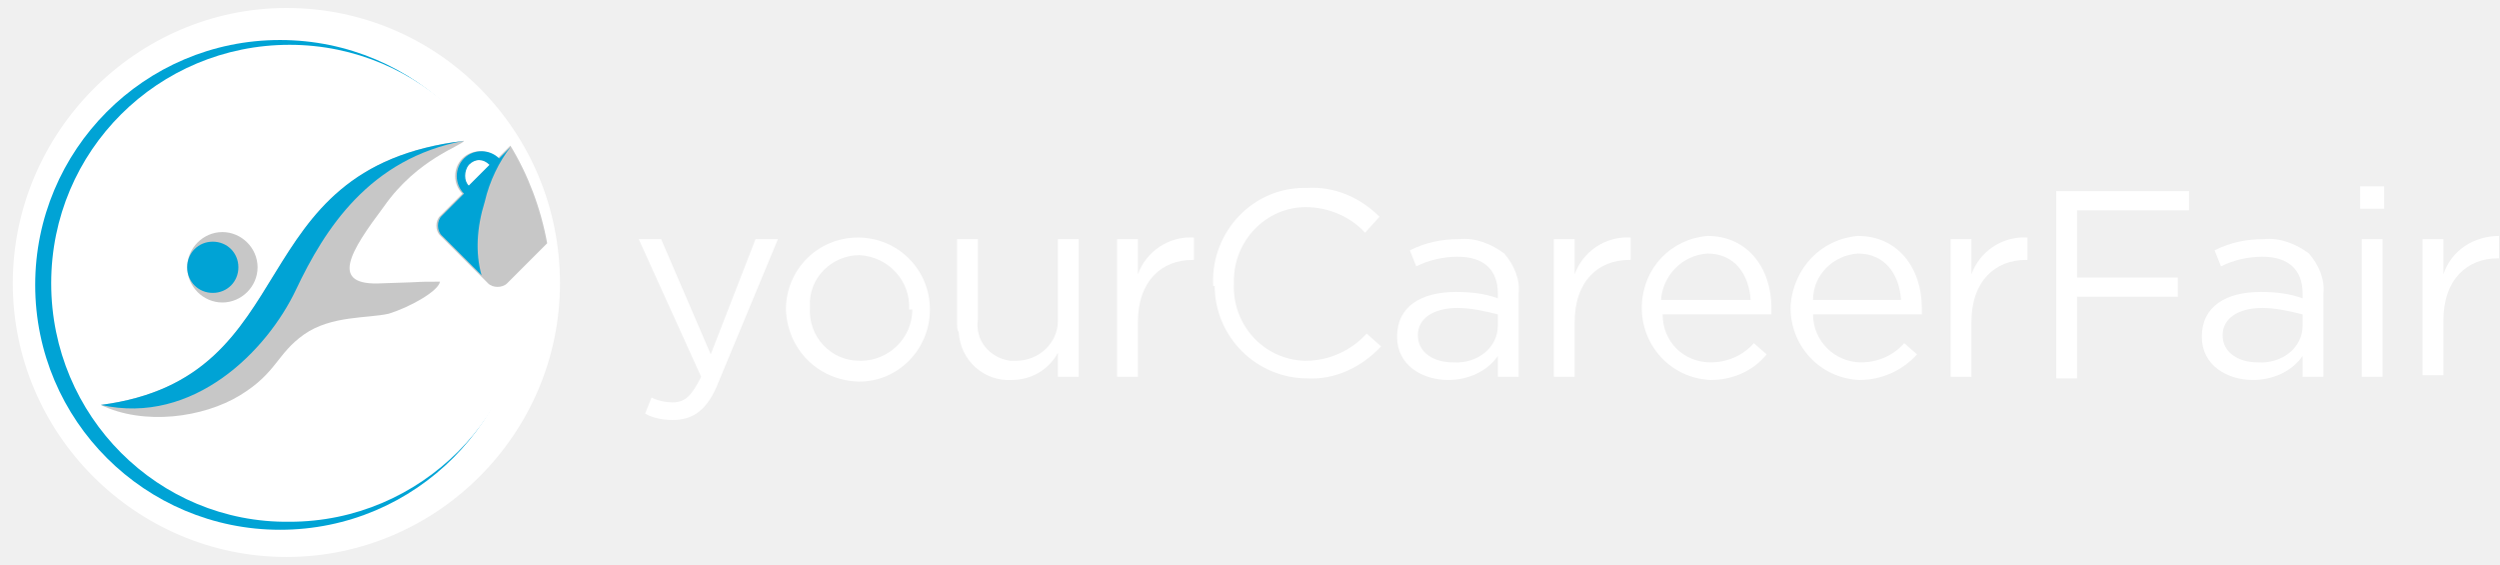
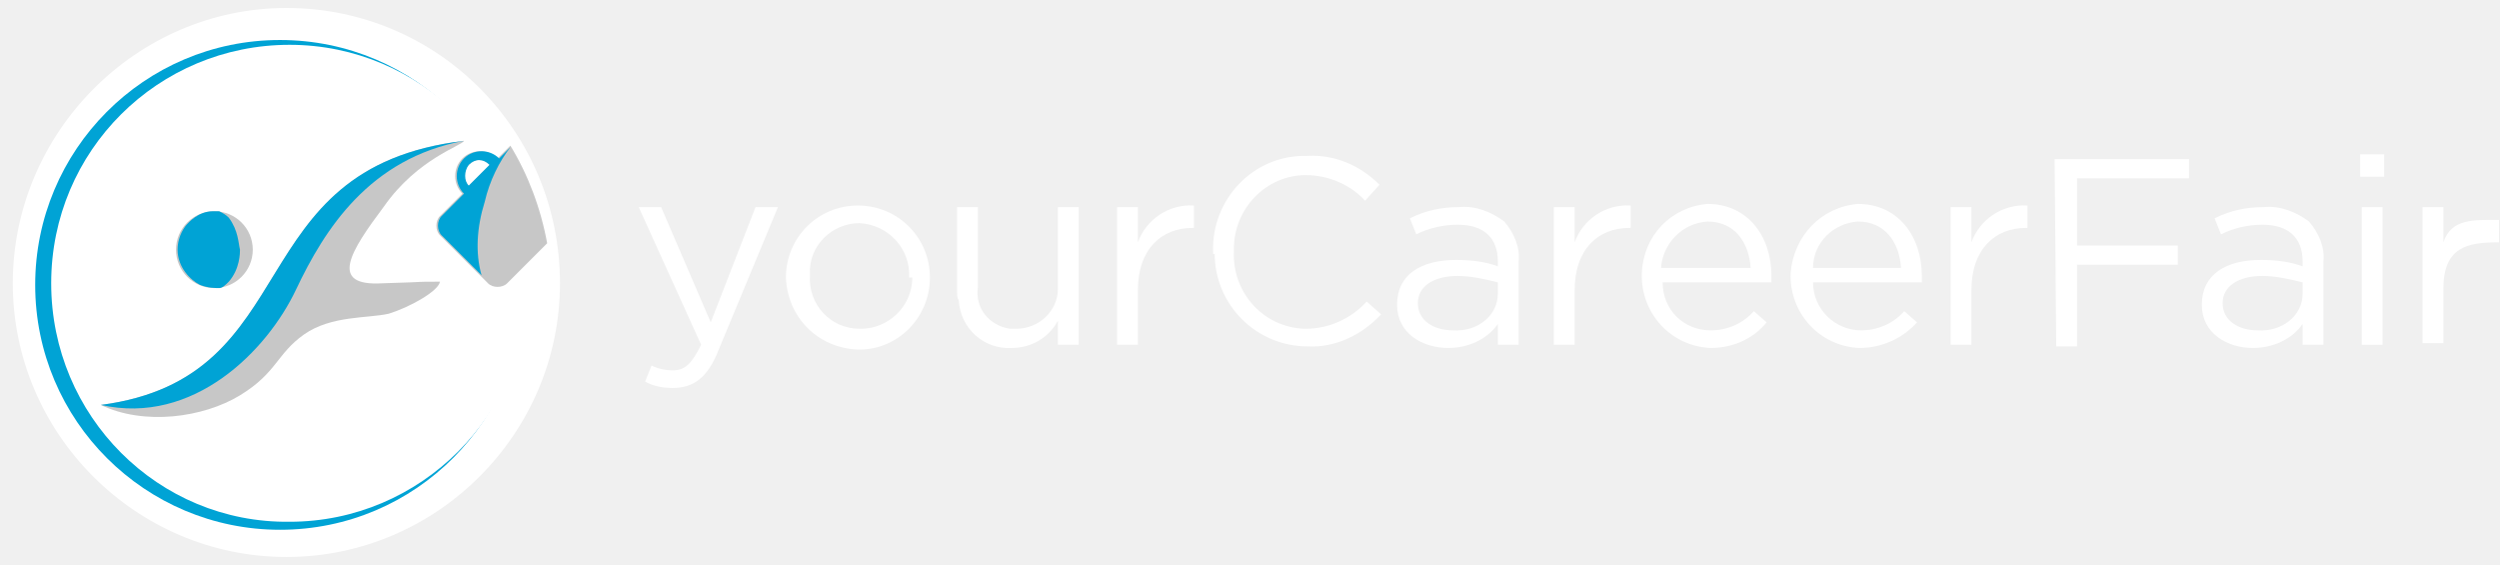
<svg xmlns="http://www.w3.org/2000/svg" xmlns:xlink="http://www.w3.org/1999/xlink" version="1.1" id="Layer_1" x="0px" y="0px" viewBox="0 0 156.2 35.3" style="enable-background:new 0 0 156.2 35.3;" xml:space="preserve">
  <style type="text/css">
	.st0{clip-path:url(#SVGID_2_);}
	.st1{fill:#FFFFFF;}
	.st2{clip-path:url(#SVGID_4_);}
	.st3{clip-path:url(#SVGID_6_);fill:#FFFFFF;}
- 	.st4{clip-path:url(#SVGID_6_);fill:#00A3D5;}
- 	.st5{clip-path:url(#SVGID_6_);fill:#C7C7C7;}
+ 	.st4{clip-path:url(#SVGID_8_);fill:#00A3D5;}
+ 	.st5{clip-path:url(#SVGID_10_);fill:#FFFFFF;}
+ 	.st6{clip-path:url(#SVGID_16_);fill:#C7C7C7;}
+ 	.st7{clip-path:url(#SVGID_18_);fill:#00A3D5;}
+ 	.st8{clip-path:url(#SVGID_20_);fill:#C7C7C7;}
+ 	.st9{clip-path:url(#SVGID_22_);fill:#00A3D5;}
+ 	.st10{fill:#C7C7C7;}
+ 	.st11{fill:#00A3D5;}
</style>
  <g>
-     <defs>
-       <rect id="SVGID_1_" x="0" y="-0.1" width="156.2" height="35.3" />
-     </defs>
-     <clipPath id="SVGID_2_">
-       <use xlink:href="#SVGID_1_" style="overflow:visible;" />
-     </clipPath>
-     <g transform="translate(0)" class="st0">
-       <g transform="translate(39.924 11.741)">
-         <path class="st1" d="M0.4,14.1l0.4-1c0.4,0.2,0.9,0.3,1.3,0.3c0.8,0,1.2-0.4,1.8-1.6L0,3.2h1.4l3.1,7.2l2.8-7.2h1.4L5,12.1     c-0.7,1.8-1.6,2.4-2.9,2.4C1.6,14.5,0.9,14.4,0.4,14.1z" />
-         <path class="st1" d="M9.2,7.6L9.2,7.6c0-2.5,2-4.5,4.5-4.5c2.5,0,4.5,2,4.5,4.5v0c0,2.5-2,4.5-4.4,4.5c0,0,0,0-0.1,0     C11.2,12,9.3,10.1,9.2,7.6C9.2,7.6,9.2,7.6,9.2,7.6z M16.9,7.6L16.9,7.6c0.1-1.8-1.3-3.3-3.1-3.4c0,0,0,0,0,0     c-1.7,0-3.2,1.4-3.1,3.2c0,0,0,0.1,0,0.1v0c-0.1,1.8,1.3,3.3,3.1,3.3c0,0,0,0,0.1,0c1.7,0,3.2-1.4,3.2-3.2     C16.9,7.6,16.9,7.6,16.9,7.6L16.9,7.6z" />
-         <path class="st1" d="M19.9,8.5V3.2h1.3v5c-0.2,1.3,0.7,2.4,2,2.6c0.1,0,0.3,0,0.4,0c1.4,0,2.6-1.1,2.6-2.5c0-0.1,0-0.1,0-0.2V3.2     h1.3v8.6h-1.3v-1.5c-0.6,1.1-1.7,1.7-2.9,1.7c-1.7,0.1-3.2-1.2-3.3-3C19.9,8.9,19.9,8.7,19.9,8.5z" />
-         <path class="st1" d="M29.9,3.2h1.3v2.2C31.7,4,33.1,3,34.7,3.1v1.4h-0.1c-1.9,0-3.4,1.3-3.4,3.9v3.4h-1.3V3.2z" />
-         <path class="st1" d="M35.9,6L35.9,6c-0.1-3.3,2.5-6,5.7-6c0.1,0,0.1,0,0.2,0c1.7-0.1,3.3,0.6,4.5,1.8l-0.9,1     c-0.9-1-2.3-1.6-3.7-1.6c-2.5,0-4.5,2.1-4.5,4.6c0,0.1,0,0.1,0,0.2v0c-0.1,2.5,1.8,4.7,4.4,4.8c0,0,0.1,0,0.1,0     c1.4,0,2.8-0.6,3.8-1.7l0.9,0.8c-1.2,1.3-2.9,2.1-4.6,2c-3.2,0-5.8-2.6-5.8-5.8C35.9,6.2,35.9,6.1,35.9,6z" />
-         <path class="st1" d="M47.4,9.3L47.4,9.3c0-1.9,1.5-2.8,3.7-2.8c0.9,0,1.8,0.1,2.6,0.4V6.6c0-1.5-0.9-2.3-2.5-2.3     c-0.9,0-1.8,0.2-2.6,0.6l-0.4-1c1-0.5,2-0.7,3.1-0.7c1-0.1,2,0.3,2.8,0.9c0.6,0.7,1,1.6,0.9,2.5v5.2h-1.3v-1.3     c-0.7,1-1.9,1.5-3.1,1.5C49,12,47.4,11.1,47.4,9.3z M53.7,8.6V7.9c-0.8-0.2-1.7-0.4-2.5-0.4c-1.6,0-2.5,0.7-2.5,1.7v0     c0,1.1,1,1.7,2.2,1.7C52.4,11,53.7,10,53.7,8.6L53.7,8.6z" />
-         <path class="st1" d="M57.2,3.2h1.3v2.2C59,4,60.4,3,62,3.1v1.4h-0.1c-1.9,0-3.4,1.3-3.4,3.9v3.4h-1.3V3.2z" />
-         <path class="st1" d="M67,10.9c1,0,2-0.4,2.7-1.2l0.8,0.7c-0.9,1.1-2.2,1.6-3.5,1.6c-2.5-0.1-4.4-2.2-4.3-4.7     C62.8,5,64.5,3.2,66.8,3c2.5,0,4,2,4,4.5c0,0.1,0,0.2,0,0.4h-6.8C64,9.6,65.3,10.9,67,10.9z M69.5,7c-0.1-1.6-1-2.9-2.7-2.9     C65.2,4.2,64,5.5,63.9,7H69.5z" />
-         <path class="st1" d="M76.4,10.9c1,0,2-0.4,2.7-1.2l0.8,0.7C79,11.4,77.7,12,76.3,12c-2.5-0.1-4.4-2.2-4.3-4.7     C72.2,5,73.9,3.2,76.2,3c2.5,0,4,2,4,4.5c0,0.1,0,0.2,0,0.4h-6.8C73.4,9.6,74.8,10.9,76.4,10.9z M78.9,7c-0.1-1.6-1-2.9-2.7-2.9     c-1.5,0.1-2.8,1.3-2.8,2.9H78.9z" />
-         <path class="st1" d="M82,3.2h1.3v2.2C83.8,4,85.2,3,86.8,3.1v1.4h-0.1c-1.9,0-3.4,1.3-3.4,3.9v3.4H82L82,3.2z" />
-         <path class="st1" d="M88.5,0.2h8.4v1.2h-7v4.2h6.3v1.2h-6.3v5.1h-1.3V0.2z" />
-         <path class="st1" d="M97.7,9.3L97.7,9.3c0-1.9,1.5-2.8,3.7-2.8c0.9,0,1.8,0.1,2.6,0.4V6.6c0-1.5-0.9-2.3-2.5-2.3     c-0.9,0-1.8,0.2-2.6,0.6l-0.4-1c1-0.5,2-0.7,3.1-0.7c1-0.1,2,0.3,2.8,0.9c0.6,0.7,1,1.6,0.9,2.5v5.2H104v-1.3     c-0.7,1-1.9,1.5-3.1,1.5C99.3,12,97.7,11.1,97.7,9.3z M104,8.6V7.9c-0.8-0.2-1.7-0.4-2.5-0.4c-1.6,0-2.5,0.7-2.5,1.7v0     c0,1.1,1,1.7,2.2,1.7C102.7,11,104,10,104,8.6L104,8.6z" />
-         <path class="st1" d="M107.6-0.1h1.5v1.4h-1.5V-0.1z M107.7,3.2h1.3v8.6h-1.3V3.2z" />
-         <path class="st1" d="M111.5,3.2h1.3v2.2c0.5-1.5,1.9-2.4,3.5-2.4v1.4h-0.1c-1.9,0-3.4,1.3-3.4,3.9v3.4h-1.3V3.2z" />
+     <g>
+       <defs>
+         <rect id="SVGID_1_" y="-0.1" width="156.2" height="35.3" />
+       </defs>
+       <clipPath id="SVGID_2_">
+         <use xlink:href="#SVGID_1_" style="overflow:visible;" />
+       </clipPath>
+       <g transform="translate(0)" class="st0">
+         <g transform="translate(39.924 11.741)">
+           <path class="st1" d="M0.4,12.1l0.4-1c0.4,0.2,0.9,0.3,1.3,0.3c0.8,0,1.2-0.4,1.8-1.6L0,1.2h1.4l3.1,7.2l2.8-7.2h1.4L5,10.1      c-0.7,1.8-1.6,2.4-2.9,2.4C1.6,12.5,0.9,12.4,0.4,12.1z" />
+           <path class="st1" d="M9.2,5.6L9.2,5.6c0-2.5,2-4.5,4.5-4.5s4.5,2,4.5,4.5l0,0c0,2.5-2,4.5-4.4,4.5c0,0,0,0-0.1,0      C11.2,10,9.3,8.1,9.2,5.6L9.2,5.6z M16.9,5.6L16.9,5.6c0.1-1.8-1.3-3.3-3.1-3.4l0,0c-1.7,0-3.2,1.4-3.1,3.2v0.1l0,0      c-0.1,1.8,1.3,3.3,3.1,3.3c0,0,0,0,0.1,0c1.7,0,3.2-1.4,3.2-3.2C16.9,5.6,16.9,5.6,16.9,5.6L16.9,5.6z" />
+           <path class="st1" d="M19.9,6.5V1.2h1.3v5c-0.2,1.3,0.7,2.4,2,2.6c0.1,0,0.3,0,0.4,0c1.4,0,2.6-1.1,2.6-2.5c0-0.1,0-0.1,0-0.2      V1.2h1.3v8.6h-1.3V8.3c-0.6,1.1-1.7,1.7-2.9,1.7c-1.7,0.1-3.2-1.2-3.3-3C19.9,6.9,19.9,6.7,19.9,6.5z" />
+           <path class="st1" d="M29.9,1.2h1.3v2.2C31.7,2,33.1,1,34.7,1.1v1.4h-0.1c-1.9,0-3.4,1.3-3.4,3.9v3.4h-1.3      C29.9,9.8,29.9,1.2,29.9,1.2z" />
+           <path class="st1" d="M35.9,4L35.9,4c-0.1-3.3,2.5-6,5.7-6c0.1,0,0.1,0,0.2,0c1.7-0.1,3.3,0.6,4.5,1.8l-0.9,1      c-0.9-1-2.3-1.6-3.7-1.6c-2.5,0-4.5,2.1-4.5,4.6c0,0.1,0,0.1,0,0.2l0,0c-0.1,2.5,1.8,4.7,4.4,4.8h0.1c1.4,0,2.8-0.6,3.8-1.7      l0.9,0.8c-1.2,1.3-2.9,2.1-4.6,2c-3.2,0-5.8-2.6-5.8-5.8C35.9,4.2,35.9,4.1,35.9,4z" />
+           <path class="st1" d="M47.4,7.3L47.4,7.3c0-1.9,1.5-2.8,3.7-2.8c0.9,0,1.8,0.1,2.6,0.4V4.6c0-1.5-0.9-2.3-2.5-2.3      c-0.9,0-1.8,0.2-2.6,0.6l-0.4-1c1-0.5,2-0.7,3.1-0.7c1-0.1,2,0.3,2.8,0.9c0.6,0.7,1,1.6,0.9,2.5v5.2h-1.3V8.5      c-0.7,1-1.9,1.5-3.1,1.5C49,10,47.4,9.1,47.4,7.3z M53.7,6.6V5.9c-0.8-0.2-1.7-0.4-2.5-0.4c-1.6,0-2.5,0.7-2.5,1.7l0,0      c0,1.1,1,1.7,2.2,1.7C52.4,9,53.7,8,53.7,6.6L53.7,6.6z" />
+           <path class="st1" d="M57.2,1.2h1.3v2.2C59,2,60.4,1,62,1.1v1.4h-0.1c-1.9,0-3.4,1.3-3.4,3.9v3.4h-1.3V1.2z" />
+           <path class="st1" d="M67,8.9c1,0,2-0.4,2.7-1.2l0.8,0.7C69.6,9.5,68.3,10,67,10c-2.5-0.1-4.4-2.2-4.3-4.7      C62.8,3,64.5,1.2,66.8,1c2.5,0,4,2,4,4.5c0,0.1,0,0.2,0,0.4H64C64,7.6,65.3,8.9,67,8.9z M69.5,5c-0.1-1.6-1-2.9-2.7-2.9      C65.2,2.2,64,3.5,63.9,5H69.5z" />
+           <path class="st1" d="M76.4,8.9c1,0,2-0.4,2.7-1.2l0.8,0.7c-0.9,1-2.2,1.6-3.6,1.6c-2.5-0.1-4.4-2.2-4.3-4.7      C72.2,3,73.9,1.2,76.2,1c2.5,0,4,2,4,4.5c0,0.1,0,0.2,0,0.4h-6.8C73.4,7.6,74.8,8.9,76.4,8.9z M78.9,5c-0.1-1.6-1-2.9-2.7-2.9      c-1.5,0.1-2.8,1.3-2.8,2.9H78.9z" />
+           <path class="st1" d="M82,1.2h1.3v2.2C83.8,2,85.2,1,86.8,1.1v1.4h-0.1c-1.9,0-3.4,1.3-3.4,3.9v3.4H82V1.2z" />
+           <path class="st1" d="M88.5-1.8h8.4v1.2h-7v4.2h6.3v1.2h-6.3v5.1h-1.3L88.5-1.8L88.5-1.8z" />
+           <path class="st1" d="M97.7,7.3L97.7,7.3c0-1.9,1.5-2.8,3.7-2.8c0.9,0,1.8,0.1,2.6,0.4V4.6c0-1.5-0.9-2.3-2.5-2.3      c-0.9,0-1.8,0.2-2.6,0.6l-0.4-1c1-0.5,2-0.7,3.1-0.7c1-0.1,2,0.3,2.8,0.9c0.6,0.7,1,1.6,0.9,2.5v5.2H104V8.5      c-0.7,1-1.9,1.5-3.1,1.5C99.3,10,97.7,9.1,97.7,7.3z M104,6.6V5.9c-0.8-0.2-1.7-0.4-2.5-0.4c-1.6,0-2.5,0.7-2.5,1.7l0,0      c0,1.1,1,1.7,2.2,1.7C102.7,9,104,8,104,6.6L104,6.6z" />
+           <path class="st1" d="M107.6-2.1h1.5v1.4h-1.5V-2.1z M107.7,1.2h1.3v8.6h-1.3V1.2z" />
+           <path class="st1" d="M111.5,1.2h1.3v2.2c0.5-1.5,1.9-1.4,3.5-1.4v1.4h-0.1c-1.9,0-3.4,0.3-3.4,2.9v3.4h-1.3V1.2z" />
+         </g>
      </g>
    </g>
  </g>
  <g>
    <g>
-       <defs>
-         <rect id="SVGID_3_" x="-3.9" y="-6.2" width="42" height="59.4" />
-       </defs>
-       <clipPath id="SVGID_4_">
-         <use xlink:href="#SVGID_3_" style="overflow:visible;" />
-       </clipPath>
-       <g class="st2">
+       <g>
        <defs>
-           <rect id="SVGID_5_" x="-3.9" y="-6.2" width="42" height="59.4" />
+           <rect id="SVGID_3_" x="-3.9" y="-6.2" width="42" height="59.4" />
        </defs>
-         <clipPath id="SVGID_6_">
-           <use xlink:href="#SVGID_5_" style="overflow:visible;" />
+         <clipPath id="SVGID_4_">
+           <use xlink:href="#SVGID_3_" style="overflow:visible;" />
        </clipPath>
-         <path class="st3" d="M35,17.7c0,9.4-7.7,17.1-17.1,17.1c-9.4,0-17.1-7.7-17.1-17.1S8.5,0.5,17.9,0.5C27.4,0.5,35,8.2,35,17.7" />
-         <path class="st4" d="M32.8,17.8c0,8.4-6.8,15.3-15.3,15.3c-8.4,0-15.3-6.8-15.3-15.3c0-8.4,6.8-15.3,15.3-15.3     C26,2.5,32.8,9.4,32.8,17.8" />
-         <path class="st3" d="M33,17.7c0,8.2-6.7,14.9-14.9,14.9C9.9,32.7,3.2,26,3.2,17.7S9.9,2.8,18.1,2.8C26.3,2.8,33,9.5,33,17.7" />
-         <path class="st5" d="M16.1,16.7c0,1.2-1,2.2-2.2,2.2c-1.2,0-2.2-1-2.2-2.2s1-2.2,2.2-2.2C15.1,14.5,16.1,15.5,16.1,16.7" />
-         <path class="st4" d="M14.9,16.7c0,0.9-0.7,1.6-1.6,1.6c-0.9,0-1.6-0.7-1.6-1.6c0-0.9,0.7-1.6,1.6-1.6     C14.2,15.1,14.9,15.8,14.9,16.7" />
-         <path class="st5" d="M29,8.8c-14.2,1.7-9.7,14.8-22.7,16.5c2.7,1.3,6.4,0.8,8.7-0.6s2.3-2.6,4-3.8c1.7-1.2,4-1,5.3-1.3     c1.3-0.4,3.1-1.4,3.2-2c-1.9,0-0.2,0-3.6,0.1c-3.4,0.2-2-2,0.1-4.8C26.1,9.9,28.9,9.1,29,8.8" />
-         <path class="st4" d="M29,8.8c-14.2,1.7-9.7,14.8-22.7,16.5c5.8,1.3,10.4-3.4,12.2-7.2C20.3,14.3,23.1,9.9,29,8.8" />
-         <path class="st5" d="M31.9,9.1l-0.8,0.8c-0.6-0.6-1.6-0.6-2.2,0c-0.6,0.6-0.6,1.6,0,2.2l-1.4,1.4c-0.3,0.3-0.3,0.9,0,1.2l3,3     c0.3,0.3,0.9,0.3,1.2,0l2.5-2.5C33.8,13,33,10.9,31.9,9.1 M29.3,11.6c-0.4-0.4-0.4-0.9,0-1.3c0.4-0.4,0.9-0.4,1.3,0L29.3,11.6z" />
-         <path class="st4" d="M30.3,12.6c0.3-1.3,0.9-2.5,1.6-3.4l-0.7,0.7c-0.6-0.6-1.6-0.6-2.2,0c-0.6,0.6-0.6,1.6,0,2.2l-1.4,1.4     c-0.3,0.3-0.3,0.9,0,1.2l2.5,2.5C29.7,15.8,29.8,14.2,30.3,12.6 M29.3,10.3c0.4-0.4,0.9-0.4,1.3,0l-1.3,1.3     C29,11.3,29,10.7,29.3,10.3" />
+         <g class="st2">
+           <g>
+             <defs>
+               <rect id="SVGID_5_" x="-3.9" y="-6.2" width="42" height="59.4" />
+             </defs>
+             <clipPath id="SVGID_6_">
+               <use xlink:href="#SVGID_5_" style="overflow:visible;" />
+             </clipPath>
+             <path class="st3" d="M35,17.7c0,9.4-7.7,17.1-17.1,17.1S0.8,27.1,0.8,17.7S8.5,0.5,17.9,0.5C27.4,0.5,35,8.2,35,17.7" />
+           </g>
+           <g>
+             <defs>
+               <rect id="SVGID_7_" x="-3.9" y="-6.2" width="42" height="59.4" />
+             </defs>
+             <clipPath id="SVGID_8_">
+               <use xlink:href="#SVGID_7_" style="overflow:visible;" />
+             </clipPath>
+             <path class="st4" d="M32.8,17.8c0,8.4-6.8,15.3-15.3,15.3c-8.4,0-15.3-6.8-15.3-15.3C2.2,9.4,9,2.5,17.5,2.5       C26,2.5,32.8,9.4,32.8,17.8" />
+           </g>
+           <g>
+             <defs>
+               <rect id="SVGID_9_" x="-3.9" y="-6.2" width="42" height="59.4" />
+             </defs>
+             <clipPath id="SVGID_10_">
+               <use xlink:href="#SVGID_9_" style="overflow:visible;" />
+             </clipPath>
+             <path class="st5" d="M33,17.7c0,8.2-6.7,14.9-14.9,14.9C9.9,32.7,3.2,26,3.2,17.7S9.9,2.8,18.1,2.8S33,9.5,33,17.7" />
+           </g>
+           <g>
+             <defs>
+               <rect id="SVGID_11_" x="-3.9" y="-6.2" width="42" height="59.4" />
+             </defs>
+             <clipPath id="SVGID_12_">
+               <use xlink:href="#SVGID_11_" style="overflow:visible;" />
+             </clipPath>
+           </g>
+           <g>
+             <defs>
+               <rect id="SVGID_13_" x="-3.9" y="-6.2" width="42" height="59.4" />
+             </defs>
+             <clipPath id="SVGID_14_">
+               <use xlink:href="#SVGID_13_" style="overflow:visible;" />
+             </clipPath>
+           </g>
+           <g>
+             <defs>
+               <rect id="SVGID_15_" x="-3.9" y="-6.2" width="42" height="59.4" />
+             </defs>
+             <clipPath id="SVGID_16_">
+               <use xlink:href="#SVGID_15_" style="overflow:visible;" />
+             </clipPath>
+             <path class="st6" d="M29,8.8c-14.2,1.7-9.7,14.8-22.7,16.5c2.7,1.3,6.4,0.8,8.7-0.6s2.3-2.6,4-3.8c1.7-1.2,4-1,5.3-1.3       c1.3-0.4,3.1-1.4,3.2-2c-1.9,0-0.2,0-3.6,0.1c-3.4,0.2-2-2,0.1-4.8C26.1,9.9,28.9,9.1,29,8.8" />
+           </g>
+           <g>
+             <defs>
+               <rect id="SVGID_17_" x="-3.9" y="-6.2" width="42" height="59.4" />
+             </defs>
+             <clipPath id="SVGID_18_">
+               <use xlink:href="#SVGID_17_" style="overflow:visible;" />
+             </clipPath>
+             <path class="st7" d="M29,8.8c-14.2,1.7-9.7,14.8-22.7,16.5c5.8,1.3,10.4-3.4,12.2-7.2C20.3,14.3,23.1,9.9,29,8.8" />
+           </g>
+           <g>
+             <defs>
+               <rect id="SVGID_19_" x="-3.9" y="-6.2" width="42" height="59.4" />
+             </defs>
+             <clipPath id="SVGID_20_">
+               <use xlink:href="#SVGID_19_" style="overflow:visible;" />
+             </clipPath>
+             <path class="st8" d="M31.9,9.1l-0.8,0.8c-0.6-0.6-1.6-0.6-2.2,0s-0.6,1.6,0,2.2l-1.4,1.4c-0.3,0.3-0.3,0.9,0,1.2l3,3       c0.3,0.3,0.9,0.3,1.2,0l2.5-2.5C33.8,13,33,10.9,31.9,9.1 M29.3,11.6c-0.4-0.4-0.4-0.9,0-1.3c0.4-0.4,0.9-0.4,1.3,0L29.3,11.6z       " />
+           </g>
+           <g>
+             <defs>
+               <rect id="SVGID_21_" x="-3.9" y="-6.2" width="42" height="59.4" />
+             </defs>
+             <clipPath id="SVGID_22_">
+               <use xlink:href="#SVGID_21_" style="overflow:visible;" />
+             </clipPath>
+             <path class="st9" d="M30.3,12.6c0.3-1.3,0.9-2.5,1.6-3.4l-0.7,0.7c-0.6-0.6-1.6-0.6-2.2,0s-0.6,1.6,0,2.2l-1.4,1.4       c-0.3,0.3-0.3,0.9,0,1.2l2.5,2.5C29.7,15.8,29.8,14.2,30.3,12.6 M29.3,10.3c0.4-0.4,0.9-0.4,1.3,0l-1.3,1.3       C29,11.3,29,10.7,29.3,10.3" />
+           </g>
+         </g>
      </g>
    </g>
  </g>
+   <circle class="st10" cx="13.4" cy="15.6" r="2.4" />
+   <path class="st11" d="M15,15.6c0,0.2,0,1.2-0.7,2c-0.2,0.2-0.4,0.4-0.6,0.4c0,0,0,0,0,0c-0.2,0-0.7,0-1.2-0.2  c-0.6-0.3-1.4-1.1-1.4-2.2c0-0.9,0.5-1.5,0.6-1.6c0.1-0.1,0.7-0.8,1.6-0.8c0.2,0,0.3,0,0.4,0c0.2,0.1,0.4,0.2,0.6,0.4  C14.9,14.4,14.9,15.2,15,15.6z" />
</svg>
